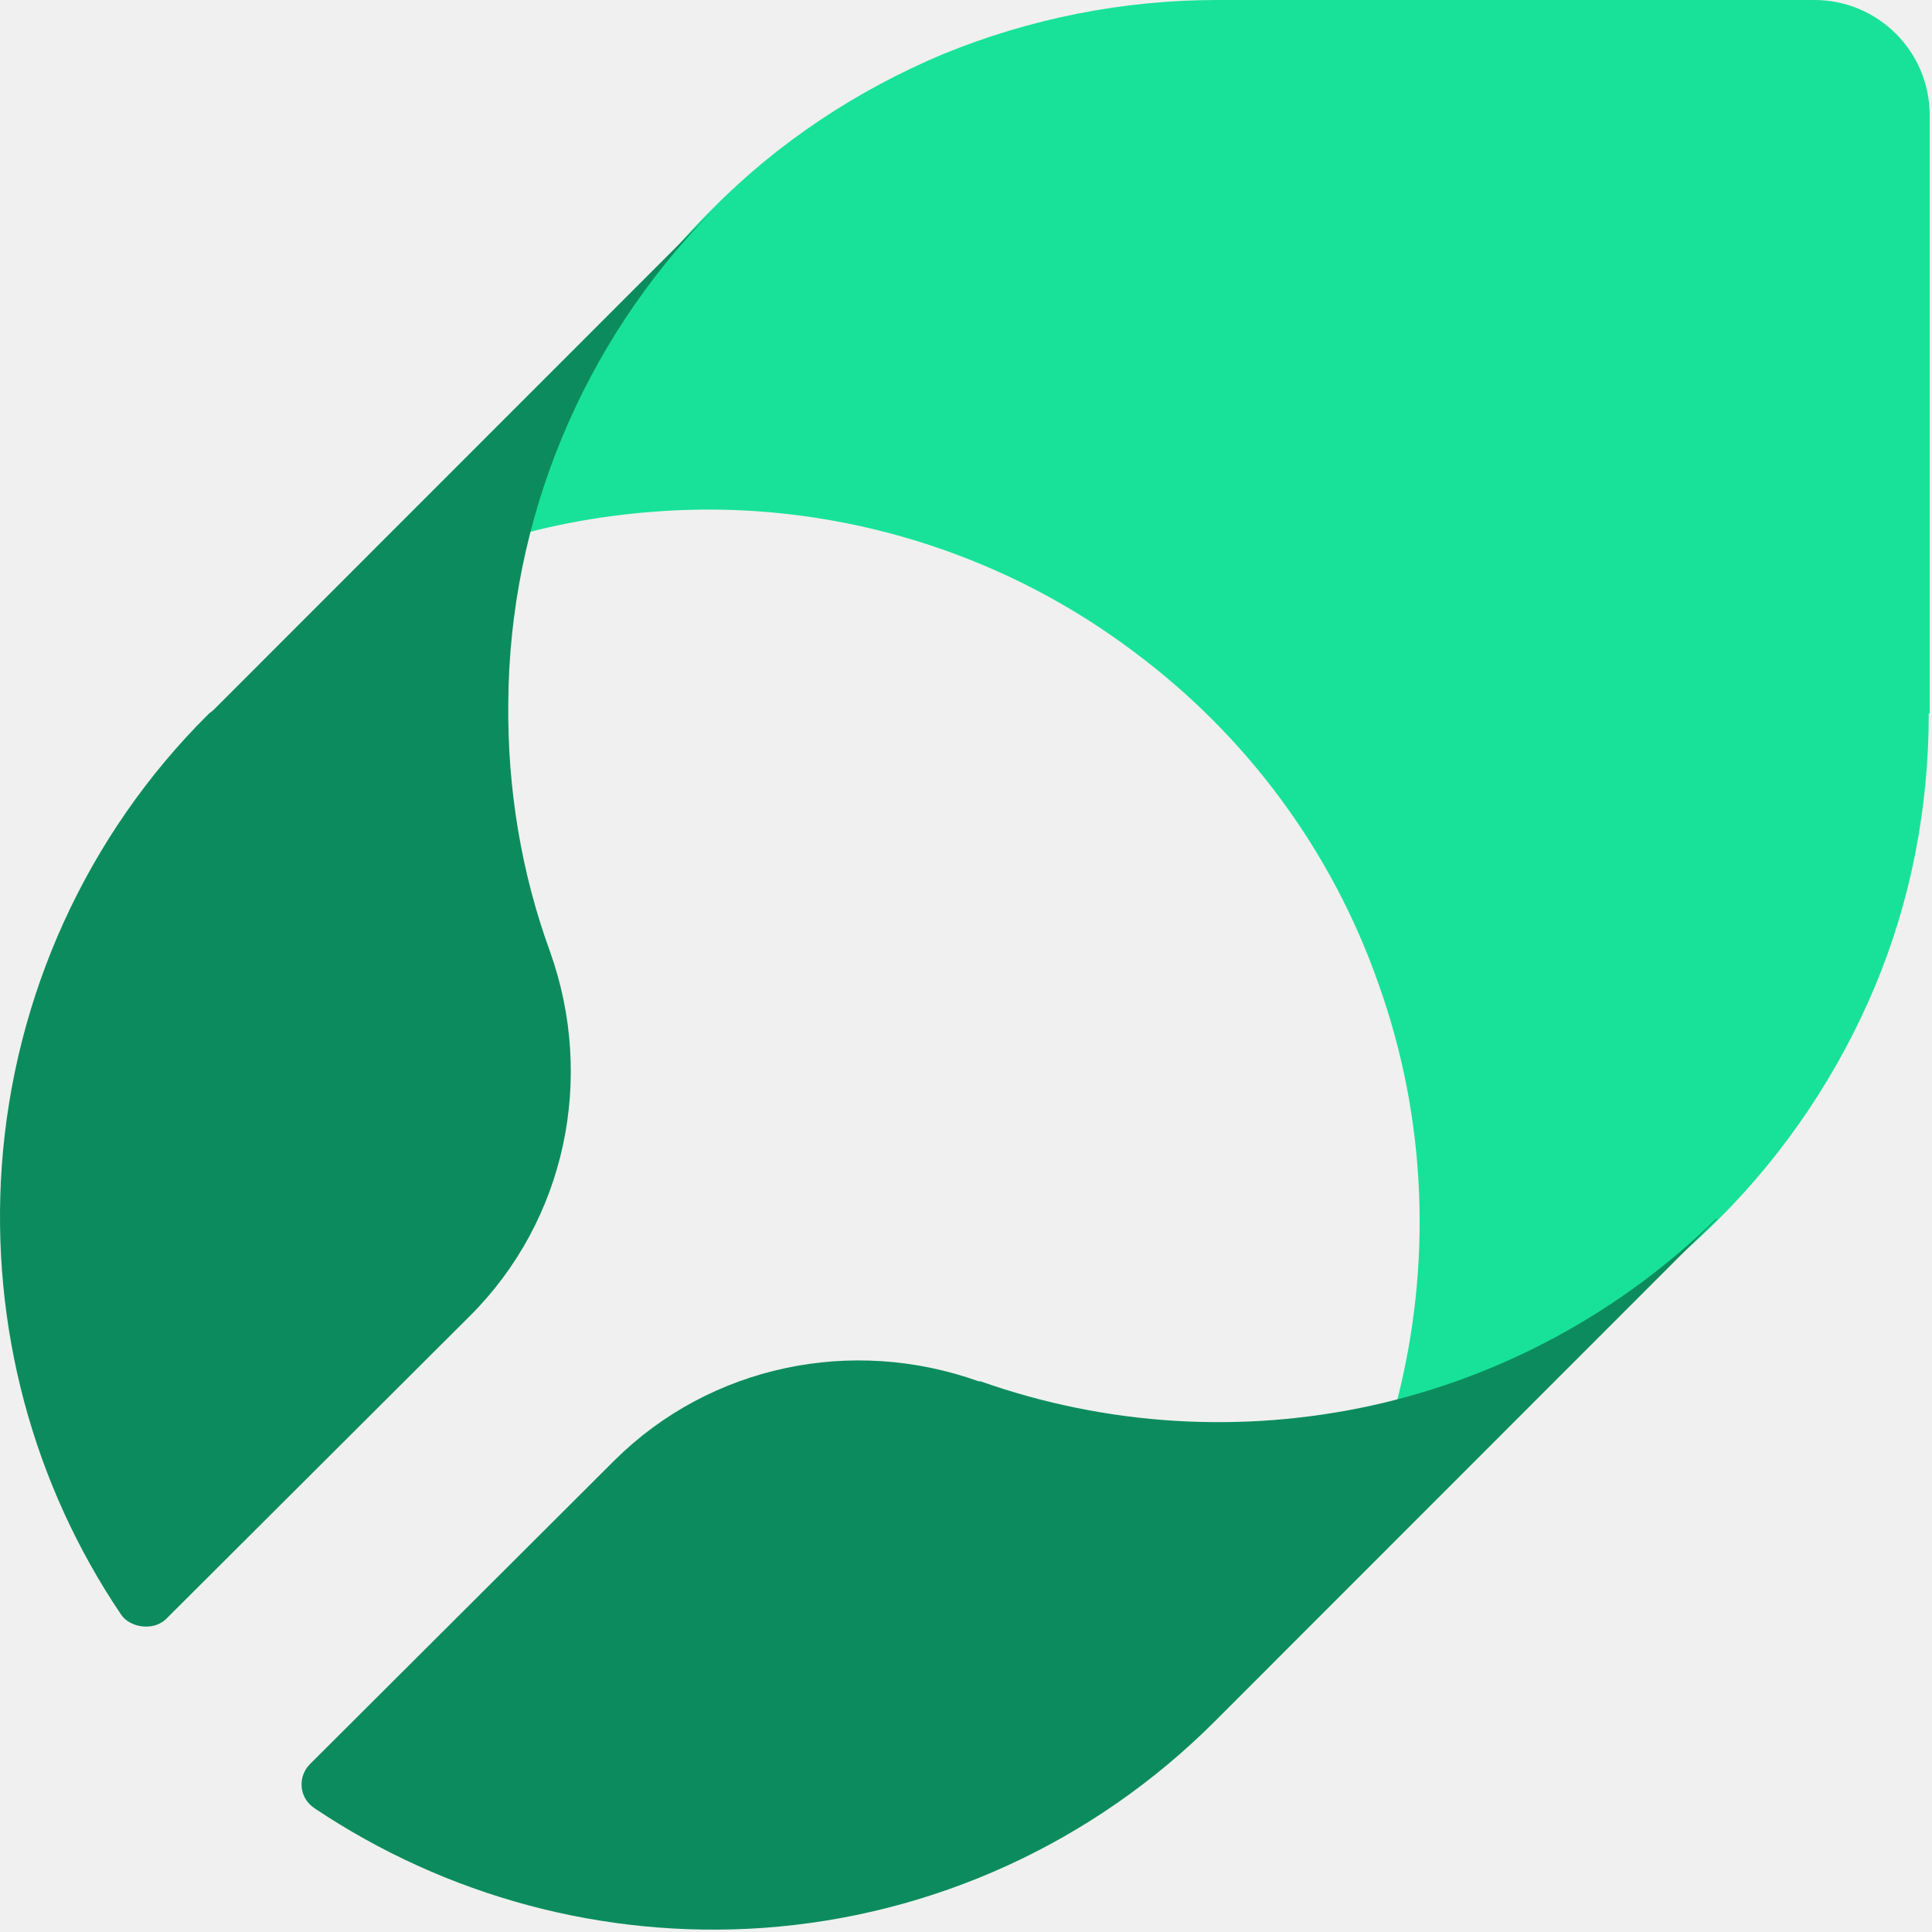
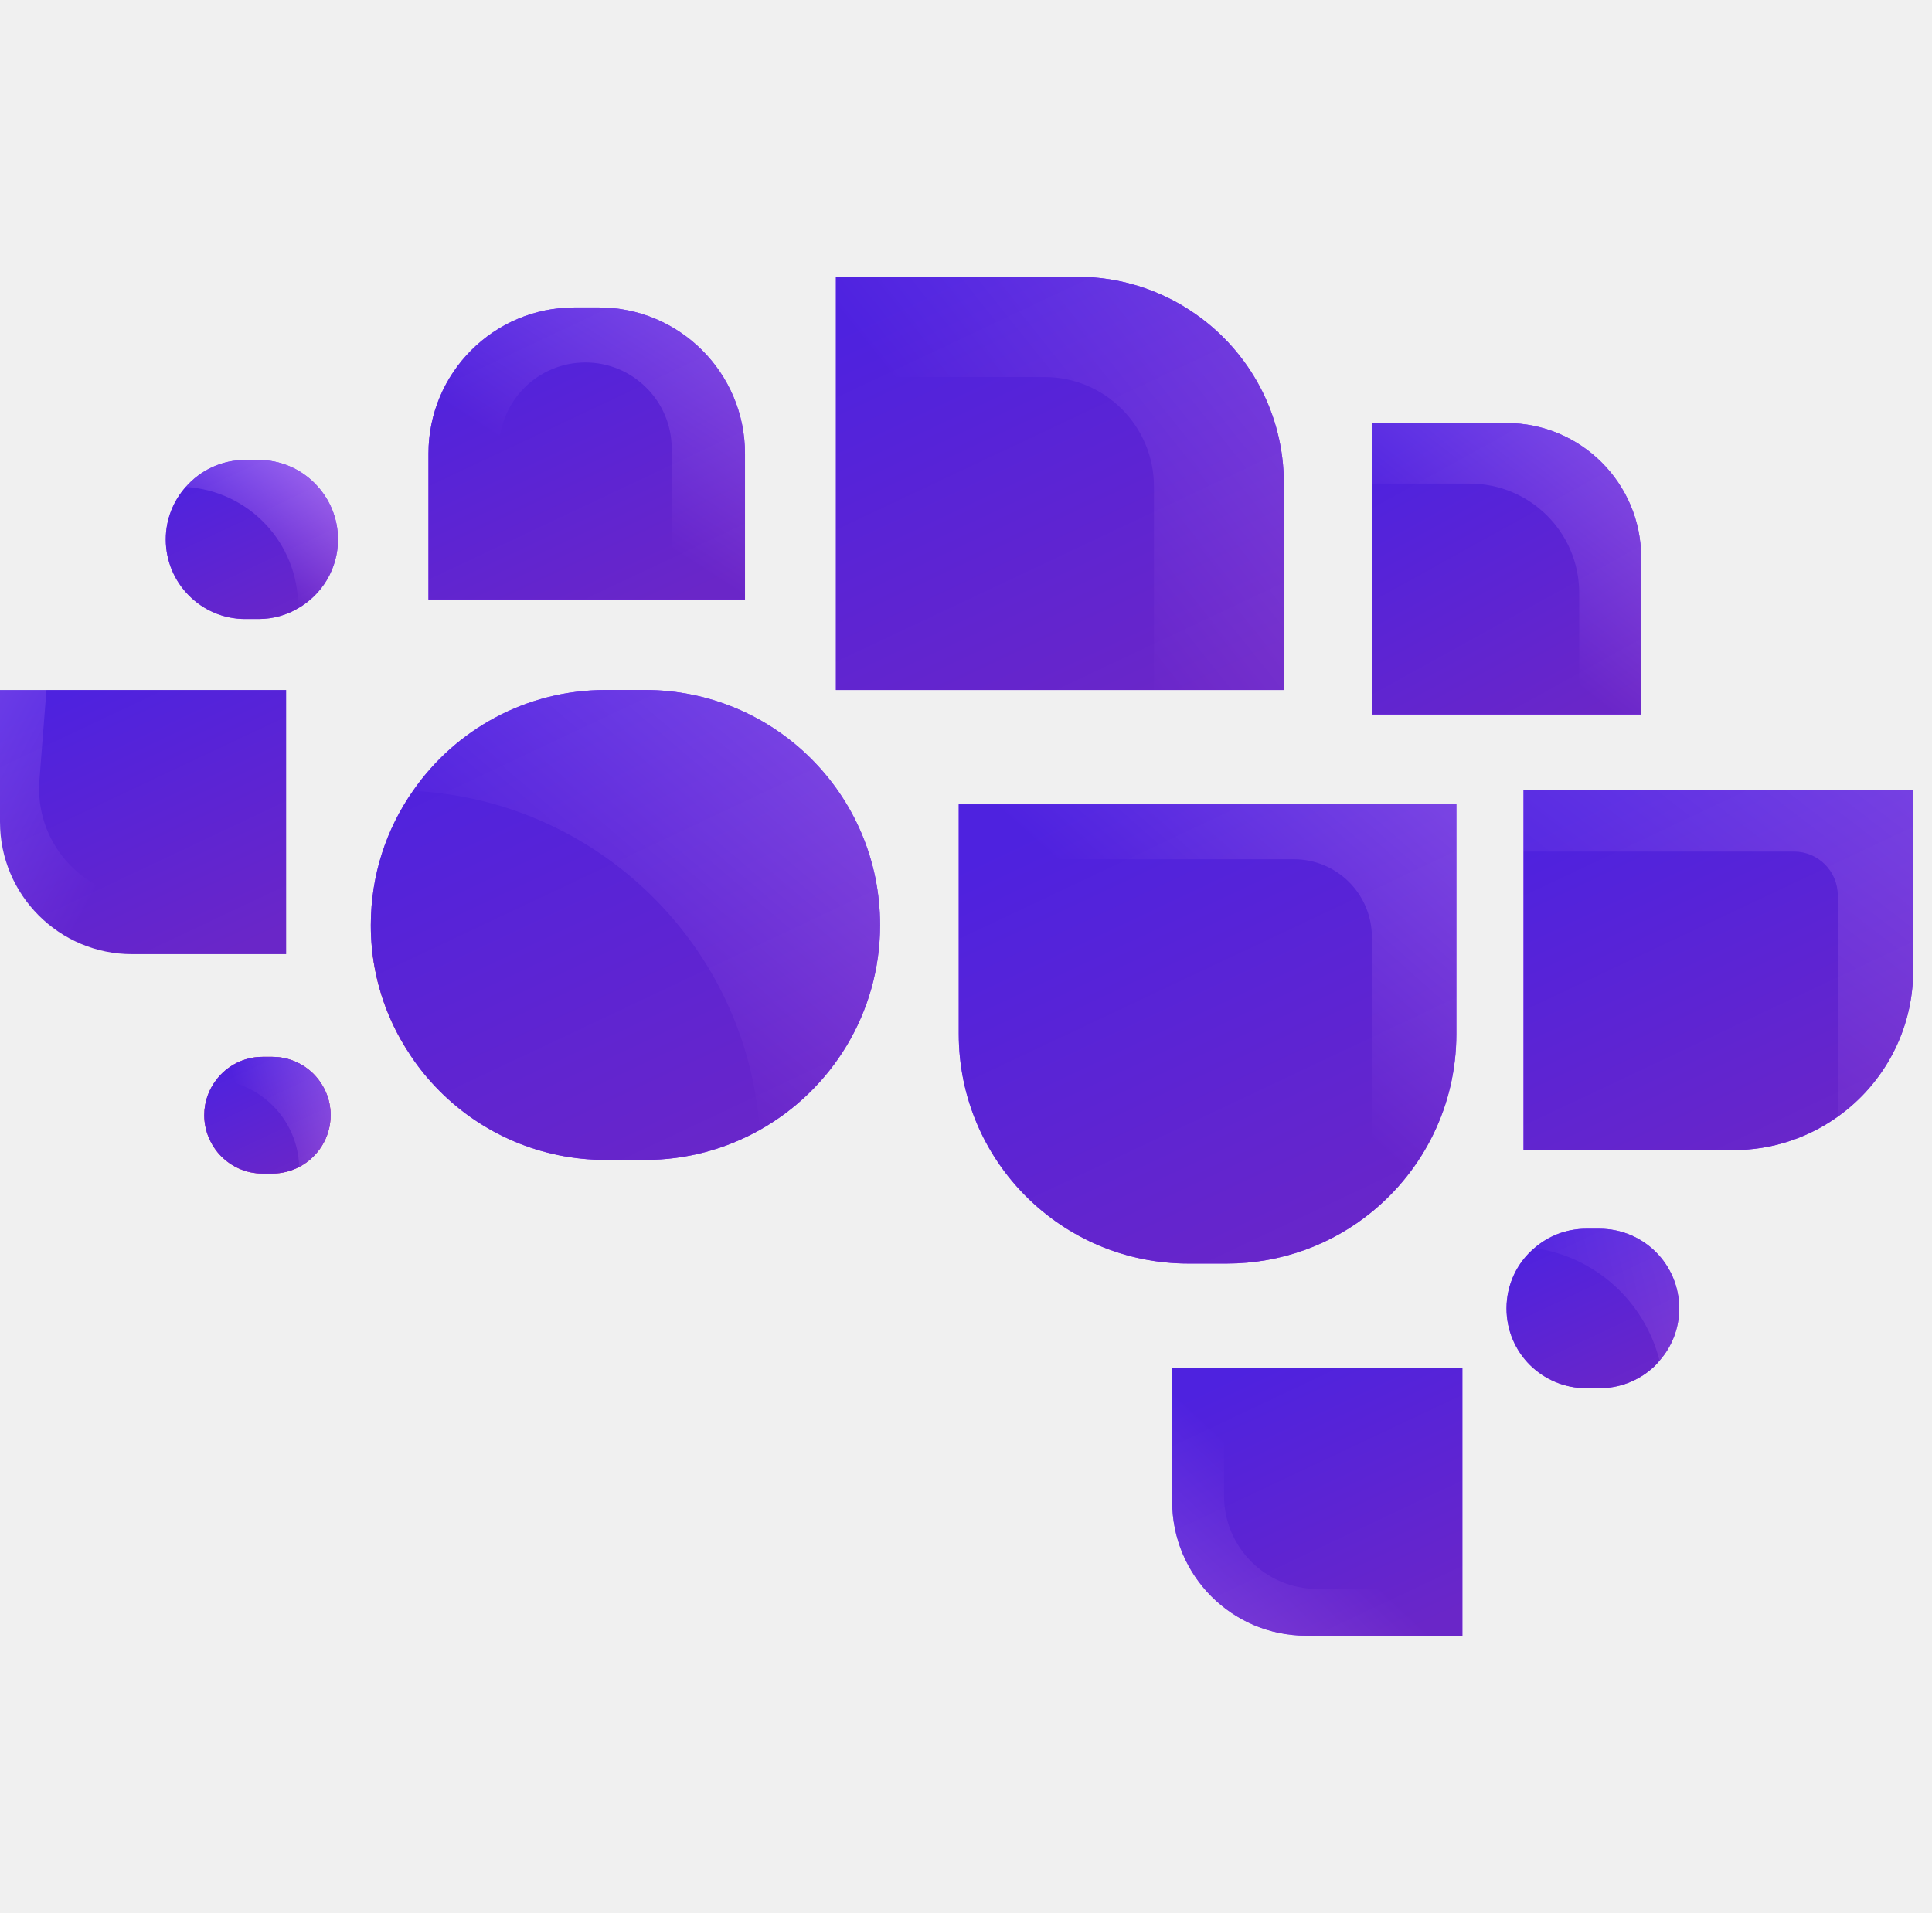
- <svg xmlns="http://www.w3.org/2000/svg" width="502" height="502" viewBox="0 0 502 502" fill="none">
-   <path d="M501.402 185.33V29.962C501.402 13.29 487.876 0 471.453 0H316.156C291.763 0 267.611 4.832 245.15 14.014C222.689 23.438 202.16 36.969 185.012 54.367L183.804 55.575C161.101 78.53 144.92 107.042 136.708 138.454C151.441 134.588 166.656 132.655 181.871 132.413C222.447 131.93 262.298 144.978 294.661 169.383C323.885 191.13 346.104 221.092 358.18 255.645C370.739 290.681 372.188 328.859 362.769 364.862C393.925 356.647 422.666 340.457 445.611 317.744L446.818 316.536C463.966 299.38 477.732 278.841 487.151 256.37C496.571 233.898 501.16 209.735 501.16 185.33H501.402Z" fill="#18E299" />
-   <path d="M132.071 182.706C132.312 135.044 151.32 89.307 184.764 55.125L55.557 184.391C55.076 184.873 54.594 185.113 54.113 185.595C22.593 216.888 3.586 258.774 0.458 303.066C-2.43 344.47 8.397 385.392 31.496 419.575C33.699 422.835 39.677 423.907 43.046 420.778L122.206 341.822C146.989 317.028 154.689 280.198 142.899 247.219C135.44 226.758 131.831 204.852 132.071 182.706Z" fill="#0C8C5E" />
-   <path d="M446.067 316.547C421.284 340.86 390.245 357.71 356.56 365.172C322.634 372.635 287.506 370.468 254.783 358.914C254.783 358.914 254.542 358.914 254.301 358.914C221.338 347.118 184.525 354.821 159.742 379.375L80.581 458.331C77.212 461.701 77.694 467.238 81.784 469.885C115.95 492.754 156.855 503.827 198.24 500.938C242.512 497.809 284.137 478.792 315.656 447.258L316.859 446.054L446.067 316.788V316.547Z" fill="#0C8C5E" />
+ <svg xmlns="http://www.w3.org/2000/svg" width="101" height="100" viewBox="0 0 101 100" fill="none">
+   <g clip-path="url(#clip0_500_107832)">
+     <path d="M100.017 41.33V50.733C100.017 53.892 98.462 56.69 96.073 58.389C94.534 59.488 92.65 60.137 90.613 60.137H79.647V41.33H100.017Z" fill="#8934FF" />
+     <path d="M100.017 41.33V50.733C100.017 53.892 98.462 56.69 96.073 58.389C94.534 59.488 92.65 60.137 90.613 60.137H79.647V41.33H100.017Z" fill="url(#paint0_linear_500_107832)" />
+     <path style="mix-blend-mode:soft-light" d="M100.017 41.33V50.733C100.017 53.892 98.462 56.69 96.073 58.389V46.813C96.073 45.554 95.047 44.528 93.788 44.528H79.647V41.33H100.017Z" fill="url(#paint1_linear_500_107832)" />
+     <path d="M14.959 36.079V49.892H6.902C3.094 49.892 0 46.797 0 42.981V36.079H14.959Z" fill="url(#paint2_linear_500_107832)" />
+     <path style="mix-blend-mode:soft-light" d="M14.959 49.892H6.902C3.094 49.892 0 46.797 0 42.981V36.079H2.429L2.06 40.809C1.82 43.96 4.177 46.709 7.327 46.95L14.959 47.543V49.892Z" fill="url(#paint3_linear_500_107832)" />
+     <path d="M17.283 58.309C17.283 59.487 16.618 60.505 15.64 61.018C15.223 61.234 14.742 61.362 14.238 61.362H13.725C12.883 61.362 12.121 61.018 11.568 60.465C11.023 59.912 10.679 59.15 10.679 58.309C10.679 57.603 10.919 56.962 11.32 56.449C11.873 55.728 12.747 55.263 13.725 55.263H14.238C15.079 55.263 15.841 55.607 16.394 56.16C16.939 56.714 17.283 57.467 17.283 58.309Z" fill="url(#paint4_linear_500_107832)" />
+     <path d="M21.749 52.841L21.308 54.949C20.29 53.37 19.633 51.535 19.44 49.563L21.749 52.841Z" fill="url(#paint5_linear_500_107832)" />
+     <path d="M85.795 29.153V37.362H71.718V22.122H78.757C82.645 22.122 85.795 25.273 85.795 29.153Z" fill="#8934FF" />
+     <path d="M85.795 29.153V37.362H71.718V22.122H78.757C82.645 22.122 85.795 25.273 85.795 29.153Z" fill="url(#paint6_linear_500_107832)" />
+     <path d="M46.008 48.369C46.008 52.97 43.467 56.987 39.715 59.087C37.944 60.081 35.899 60.651 33.719 60.651H31.666C28.275 60.651 25.205 59.28 22.984 57.051C22.351 56.418 21.782 55.712 21.309 54.951C20.291 53.371 19.633 51.535 19.441 49.563C19.401 49.17 19.385 48.77 19.385 48.369C19.385 45.763 20.195 43.342 21.589 41.354C23.802 38.163 27.49 36.079 31.666 36.079H33.719C37.11 36.079 40.188 37.458 42.409 39.679C44.63 41.899 46.008 44.97 46.008 48.369Z" fill="#8934FF" />
+     <path d="M46.008 48.369C46.008 52.97 43.467 56.987 39.715 59.087C37.944 60.081 35.899 60.651 33.719 60.651H31.666C28.275 60.651 25.205 59.28 22.984 57.051C22.351 56.418 21.782 55.712 21.309 54.951C20.291 53.371 19.633 51.535 19.441 49.563C19.401 49.17 19.385 48.77 19.385 48.369C19.385 45.763 20.195 43.342 21.589 41.354C23.802 38.163 27.49 36.079 31.666 36.079H33.719C37.11 36.079 40.188 37.458 42.409 39.679C44.63 41.899 46.008 44.97 46.008 48.369Z" fill="url(#paint7_linear_500_107832)" />
+     <path d="M17.669 28.206C17.669 29.745 16.828 31.092 15.585 31.805C14.976 32.166 14.27 32.367 13.517 32.367H12.819C11.673 32.367 10.639 31.902 9.885 31.148C9.131 30.395 8.666 29.352 8.666 28.206C8.666 27.156 9.059 26.194 9.709 25.464C10.47 24.598 11.577 24.053 12.819 24.053H13.517C14.663 24.053 15.705 24.518 16.451 25.272C17.204 26.025 17.669 27.059 17.669 28.206Z" fill="#8934FF" />
+     <path d="M17.669 28.206C17.669 29.745 16.828 31.092 15.585 31.805C14.976 32.166 14.27 32.367 13.517 32.367H12.819C11.673 32.367 10.639 31.902 9.885 31.148C9.131 30.395 8.666 29.352 8.666 28.206C8.666 27.156 9.059 26.194 9.709 25.464C10.47 24.598 11.577 24.053 12.819 24.053H13.517C14.663 24.053 15.705 24.518 16.451 25.272C17.204 26.025 17.669 27.059 17.669 28.206Z" fill="url(#paint8_linear_500_107832)" />
+     <path d="M17.283 58.309C17.283 59.487 16.618 60.505 15.64 61.018C15.223 61.234 14.742 61.362 14.238 61.362H13.725C12.883 61.362 12.121 61.018 11.568 60.465C11.023 59.912 10.679 59.15 10.679 58.309C10.679 57.603 10.919 56.962 11.32 56.449C11.873 55.728 12.747 55.263 13.725 55.263H14.238C15.079 55.263 15.841 55.607 16.394 56.16C16.939 56.714 17.283 57.467 17.283 58.309Z" fill="#8934FF" />
+     <path d="M17.283 58.309C17.283 59.487 16.618 60.505 15.64 61.018C15.223 61.234 14.742 61.362 14.238 61.362H13.725C12.883 61.362 12.121 61.018 11.568 60.465C11.023 59.912 10.679 59.15 10.679 58.309C10.679 57.603 10.919 56.962 11.32 56.449C11.873 55.728 12.747 55.263 13.725 55.263H14.238C15.079 55.263 15.841 55.607 16.394 56.16C16.939 56.714 17.283 57.467 17.283 58.309Z" fill="url(#paint9_linear_500_107832)" />
+     <path d="M87.784 68.419C87.784 69.461 87.399 70.415 86.758 71.144C86.637 71.297 86.501 71.441 86.349 71.569C85.619 72.203 84.665 72.587 83.615 72.587H82.926C81.779 72.587 80.737 72.123 79.975 71.369C79.222 70.615 78.757 69.573 78.757 68.419C78.757 67.152 79.318 66.014 80.216 65.26C80.272 65.204 80.336 65.156 80.4 65.108C81.106 64.563 81.98 64.25 82.926 64.25H83.615C84.769 64.25 85.812 64.715 86.565 65.469C87.319 66.222 87.784 67.264 87.784 68.419Z" fill="#8934FF" />
+     <path d="M87.784 68.419C87.784 69.461 87.399 70.415 86.758 71.144C86.637 71.297 86.501 71.441 86.349 71.569C85.619 72.203 84.665 72.587 83.615 72.587H82.926C81.779 72.587 80.737 72.123 79.975 71.369C79.222 70.615 78.757 69.573 78.757 68.419C78.757 67.152 79.318 66.014 80.216 65.26C80.272 65.204 80.336 65.156 80.4 65.108C81.106 64.563 81.98 64.25 82.926 64.25H83.615C84.769 64.25 85.812 64.715 86.565 65.469C87.319 66.222 87.784 67.264 87.784 68.419Z" fill="url(#paint10_linear_500_107832)" />
+     <path d="M76.448 71.521V85.526H68.279C64.415 85.526 61.28 82.392 61.28 78.52V71.521H76.448Z" fill="#8934FF" />
+     <path d="M76.448 71.521V85.526H68.279C64.415 85.526 61.28 82.392 61.28 78.52V71.521H76.448Z" fill="url(#paint11_linear_500_107832)" />
+     <path d="M38.946 23.717V31.349H22.399V23.717C22.399 19.5 25.815 16.077 30.031 16.077H31.306C35.523 16.077 38.946 19.5 38.946 23.717Z" fill="#8934FF" />
+     <path d="M38.946 23.717V31.349H22.399V23.717C22.399 19.5 25.815 16.077 30.031 16.077H31.306C35.523 16.077 38.946 19.5 38.946 23.717Z" fill="url(#paint12_linear_500_107832)" />
+     <path d="M76.135 42.06V54.061C76.135 57.821 74.412 61.163 71.718 63.368C69.65 65.06 67.004 66.07 64.126 66.07H62.13C55.492 66.07 50.121 60.699 50.121 54.061V42.06H76.135Z" fill="#8934FF" />
+     <path d="M76.135 42.06V54.061C76.135 57.821 74.412 61.163 71.718 63.368C69.65 65.06 67.004 66.07 64.126 66.07H62.13C55.492 66.07 50.121 60.699 50.121 54.061V42.06H76.135Z" fill="url(#paint13_linear_500_107832)" />
+     <path d="M67.116 25.272V36.079H43.699V14.474H56.31C58.626 14.474 60.775 15.203 62.531 16.446C65.304 18.394 67.116 21.625 67.116 25.272Z" fill="#8934FF" />
+     <path d="M67.116 25.272V36.079H43.699V14.474H56.31C58.626 14.474 60.775 15.203 62.531 16.446C65.304 18.394 67.116 21.625 67.116 25.272Z" fill="url(#paint14_linear_500_107832)" />
+     <g style="mix-blend-mode:soft-light">
+       <path d="M67.116 25.272V36.079H60.325V25.441C60.325 22.274 57.76 19.717 54.602 19.717H43.699V14.474H56.309C58.626 14.474 60.775 15.203 62.53 16.446C65.304 18.394 67.116 21.625 67.116 25.272Z" fill="url(#paint15_linear_500_107832)" style="mix-blend-mode:screen" />
+     </g>
+     <path style="mix-blend-mode:soft-light" d="M82.556 31.005C82.556 27.846 79.991 25.289 76.832 25.289H71.718V22.122H78.757C82.645 22.122 85.795 25.273 85.795 29.153V37.362H82.556V31.005Z" fill="url(#paint16_linear_500_107832)" />
+     <path style="mix-blend-mode:soft-light" d="M76.448 83.081V85.526H68.279C64.415 85.526 61.28 82.392 61.28 78.52V71.521H63.99V78.215C63.99 80.909 66.171 83.081 68.856 83.081H76.448Z" fill="url(#paint17_linear_500_107832)" />
+     <path style="mix-blend-mode:soft-light" d="M38.946 23.717V31.349H35.114V23.461C35.114 22.218 34.609 21.088 33.791 20.278C32.974 19.46 31.851 18.955 30.601 18.955C28.115 18.955 26.095 20.975 26.095 23.461V31.349H22.399V23.717C22.399 19.5 25.815 16.077 30.031 16.077H31.306C35.523 16.077 38.946 19.5 38.946 23.717Z" fill="url(#paint18_linear_500_107832)" />
+     <path style="mix-blend-mode:soft-light" d="M42.408 39.679C44.629 41.899 46.008 44.97 46.008 48.369C46.008 52.97 43.467 56.987 39.715 59.087C39.033 49.475 31.257 41.835 21.589 41.354C23.802 38.163 27.489 36.079 31.666 36.079H33.718C37.109 36.079 40.188 37.458 42.408 39.679Z" fill="url(#paint19_linear_500_107832)" />
+     <path style="mix-blend-mode:soft-light" d="M17.283 58.309C17.283 59.487 16.618 60.505 15.64 61.018C15.576 58.605 13.7 56.649 11.32 56.449C11.873 55.728 12.747 55.263 13.724 55.263H14.237C15.079 55.263 15.841 55.607 16.394 56.16C16.939 56.714 17.283 57.467 17.283 58.309Z" fill="url(#paint20_linear_500_107832)" />
+     <path style="mix-blend-mode:soft-light" d="M17.669 28.206C17.669 29.745 16.827 31.092 15.584 31.805V31.701C15.584 28.366 12.987 25.657 9.708 25.464C10.47 24.598 11.576 24.053 12.819 24.053H13.516C14.662 24.053 15.705 24.518 16.45 25.272C17.204 26.025 17.669 27.059 17.669 28.206Z" fill="url(#paint21_linear_500_107832)" />
+     <path style="mix-blend-mode:soft-light" d="M87.782 68.418C87.782 69.46 87.398 70.414 86.756 71.143C85.979 68.073 83.414 65.709 80.216 65.26C80.272 65.204 80.336 65.156 80.4 65.108C81.106 64.563 81.979 64.25 82.925 64.25H83.614C84.769 64.25 85.811 64.715 86.564 65.468C87.317 66.222 87.782 67.264 87.782 68.418Z" fill="url(#paint22_linear_500_107832)" />
+     <path style="mix-blend-mode:soft-light" d="M50.121 42.06H76.135V54.061C76.135 57.821 74.412 61.163 71.718 63.368V49.002C71.718 46.757 69.898 44.93 67.646 44.93H50.121V42.06Z" fill="url(#paint23_linear_500_107832)" />
+   </g>
+   <defs>
+     <linearGradient id="paint0_linear_500_107832" x1="87.157" y1="40.292" x2="96.434" y2="59.941" gradientUnits="userSpaceOnUse">
+       <stop stop-color="#4E22DF" />
+       <stop offset="1" stop-color="#6A26C8" />
+     </linearGradient>
+     <linearGradient id="paint1_linear_500_107832" x1="83.679" y1="55.615" x2="109.349" y2="22.346" gradientUnits="userSpaceOnUse">
+       <stop stop-color="white" stop-opacity="0" />
+       <stop offset="1" stop-color="white" />
+     </linearGradient>
+     <linearGradient id="paint2_linear_500_107832" x1="5.515" y1="35.317" x2="12.33" y2="49.748" gradientUnits="userSpaceOnUse">
+       <stop stop-color="#4E22DF" />
+       <stop offset="1" stop-color="#6A26C8" />
+     </linearGradient>
+     <linearGradient id="paint3_linear_500_107832" x1="6.301" y1="44.344" x2="-12.234" y2="34.315" gradientUnits="userSpaceOnUse">
+       <stop stop-color="white" stop-opacity="0" />
+       <stop offset="1" stop-color="white" />
+     </linearGradient>
+     <linearGradient id="paint4_linear_500_107832" x1="12.21" y1="60.962" x2="15.761" y2="55.663" gradientUnits="userSpaceOnUse">
+       <stop stop-color="#FA6F23" />
+       <stop offset="1" stop-color="#EF560F" />
+     </linearGradient>
+     <linearGradient id="paint5_linear_500_107832" x1="19.416" y1="53.683" x2="21.332" y2="50.829" gradientUnits="userSpaceOnUse">
+       <stop stop-color="#FA6F23" />
+       <stop offset="1" stop-color="#EF560F" />
+     </linearGradient>
+     <linearGradient id="paint6_linear_500_107832" x1="76.908" y1="21.282" x2="85.159" y2="36.185" gradientUnits="userSpaceOnUse">
+       <stop stop-color="#4E22DF" />
+       <stop offset="1" stop-color="#6A26C8" />
+     </linearGradient>
+     <linearGradient id="paint7_linear_500_107832" x1="29.201" y1="34.724" x2="41.319" y2="60.398" gradientUnits="userSpaceOnUse">
+       <stop stop-color="#4E22DF" />
+       <stop offset="1" stop-color="#6A26C8" />
+     </linearGradient>
+     <linearGradient id="paint8_linear_500_107832" x1="11.986" y1="23.595" x2="16.087" y2="32.279" gradientUnits="userSpaceOnUse">
+       <stop stop-color="#4E22DF" />
+       <stop offset="1" stop-color="#6A26C8" />
+     </linearGradient>
+     <linearGradient id="paint9_linear_500_107832" x1="13.114" y1="54.926" x2="16.123" y2="61.298" gradientUnits="userSpaceOnUse">
+       <stop stop-color="#4E22DF" />
+       <stop offset="1" stop-color="#6A26C8" />
+     </linearGradient>
+     <linearGradient id="paint10_linear_500_107832" x1="82.085" y1="63.79" x2="86.199" y2="72.499" gradientUnits="userSpaceOnUse">
+       <stop stop-color="#4E22DF" />
+       <stop offset="1" stop-color="#6A26C8" />
+     </linearGradient>
+     <linearGradient id="paint11_linear_500_107832" x1="66.873" y1="70.749" x2="73.782" y2="85.38" gradientUnits="userSpaceOnUse">
+       <stop stop-color="#4E22DF" />
+       <stop offset="1" stop-color="#6A26C8" />
+     </linearGradient>
+     <linearGradient id="paint12_linear_500_107832" x1="28.5" y1="15.235" x2="36.032" y2="31.192" gradientUnits="userSpaceOnUse">
+       <stop stop-color="#4E22DF" />
+       <stop offset="1" stop-color="#6A26C8" />
+     </linearGradient>
+     <linearGradient id="paint13_linear_500_107832" x1="59.712" y1="40.736" x2="71.554" y2="65.823" gradientUnits="userSpaceOnUse">
+       <stop stop-color="#4E22DF" />
+       <stop offset="1" stop-color="#6A26C8" />
+     </linearGradient>
+     <linearGradient id="paint14_linear_500_107832" x1="52.333" y1="13.282" x2="62.986" y2="35.859" gradientUnits="userSpaceOnUse">
+       <stop stop-color="#4E22DF" />
+       <stop offset="1" stop-color="#6A26C8" />
+     </linearGradient>
+     <linearGradient id="paint15_linear_500_107832" x1="52.565" y1="27.541" x2="84.408" y2="2.104" gradientUnits="userSpaceOnUse">
+       <stop stop-color="white" stop-opacity="0" />
+       <stop offset="1" stop-color="white" />
+     </linearGradient>
+     <linearGradient id="paint16_linear_500_107832" x1="77.666" y1="32.111" x2="88.489" y2="18.482" gradientUnits="userSpaceOnUse">
+       <stop stop-color="white" stop-opacity="0" />
+       <stop offset="1" stop-color="white" />
+     </linearGradient>
+     <linearGradient id="paint17_linear_500_107832" x1="67.645" y1="78.608" x2="52.815" y2="94.24" gradientUnits="userSpaceOnUse">
+       <stop stop-color="white" stop-opacity="0" />
+       <stop offset="1" stop-color="white" />
+     </linearGradient>
+     <linearGradient id="paint18_linear_500_107832" x1="30.881" y1="26.09" x2="40.702" y2="10.898" gradientUnits="userSpaceOnUse">
+       <stop stop-color="white" stop-opacity="0" />
+       <stop offset="1" stop-color="white" />
+     </linearGradient>
+     <linearGradient id="paint19_linear_500_107832" x1="30.768" y1="51.752" x2="51.612" y2="27.301" gradientUnits="userSpaceOnUse">
+       <stop stop-color="white" stop-opacity="0" />
+       <stop offset="1" stop-color="white" />
+     </linearGradient>
+     <linearGradient id="paint20_linear_500_107832" x1="12.867" y1="58.629" x2="20" y2="56.425" gradientUnits="userSpaceOnUse">
+       <stop stop-color="white" stop-opacity="0" />
+       <stop offset="1" stop-color="white" />
+     </linearGradient>
+     <linearGradient id="paint21_linear_500_107832" x1="12.265" y1="29.585" x2="15.6" y2="24.606" gradientUnits="userSpaceOnUse">
+       <stop stop-color="white" stop-opacity="0" />
+       <stop offset="1" stop-color="white" />
+     </linearGradient>
+     <linearGradient id="paint22_linear_500_107832" x1="77.948" y1="69.244" x2="108.013" y2="62.254" gradientUnits="userSpaceOnUse">
+       <stop stop-color="white" stop-opacity="0" />
+       <stop offset="1" stop-color="white" />
+     </linearGradient>
+     <linearGradient id="paint23_linear_500_107832" x1="64.038" y1="52.954" x2="82.477" y2="32.111" gradientUnits="userSpaceOnUse">
+       <stop stop-color="white" stop-opacity="0" />
+       <stop offset="1" stop-color="white" />
+     </linearGradient>
+     <clipPath id="clip0_500_107832">
+       <rect width="100.017" height="71.053" fill="white" transform="translate(0 14.4736)" />
+     </clipPath>
+   </defs>
</svg>
